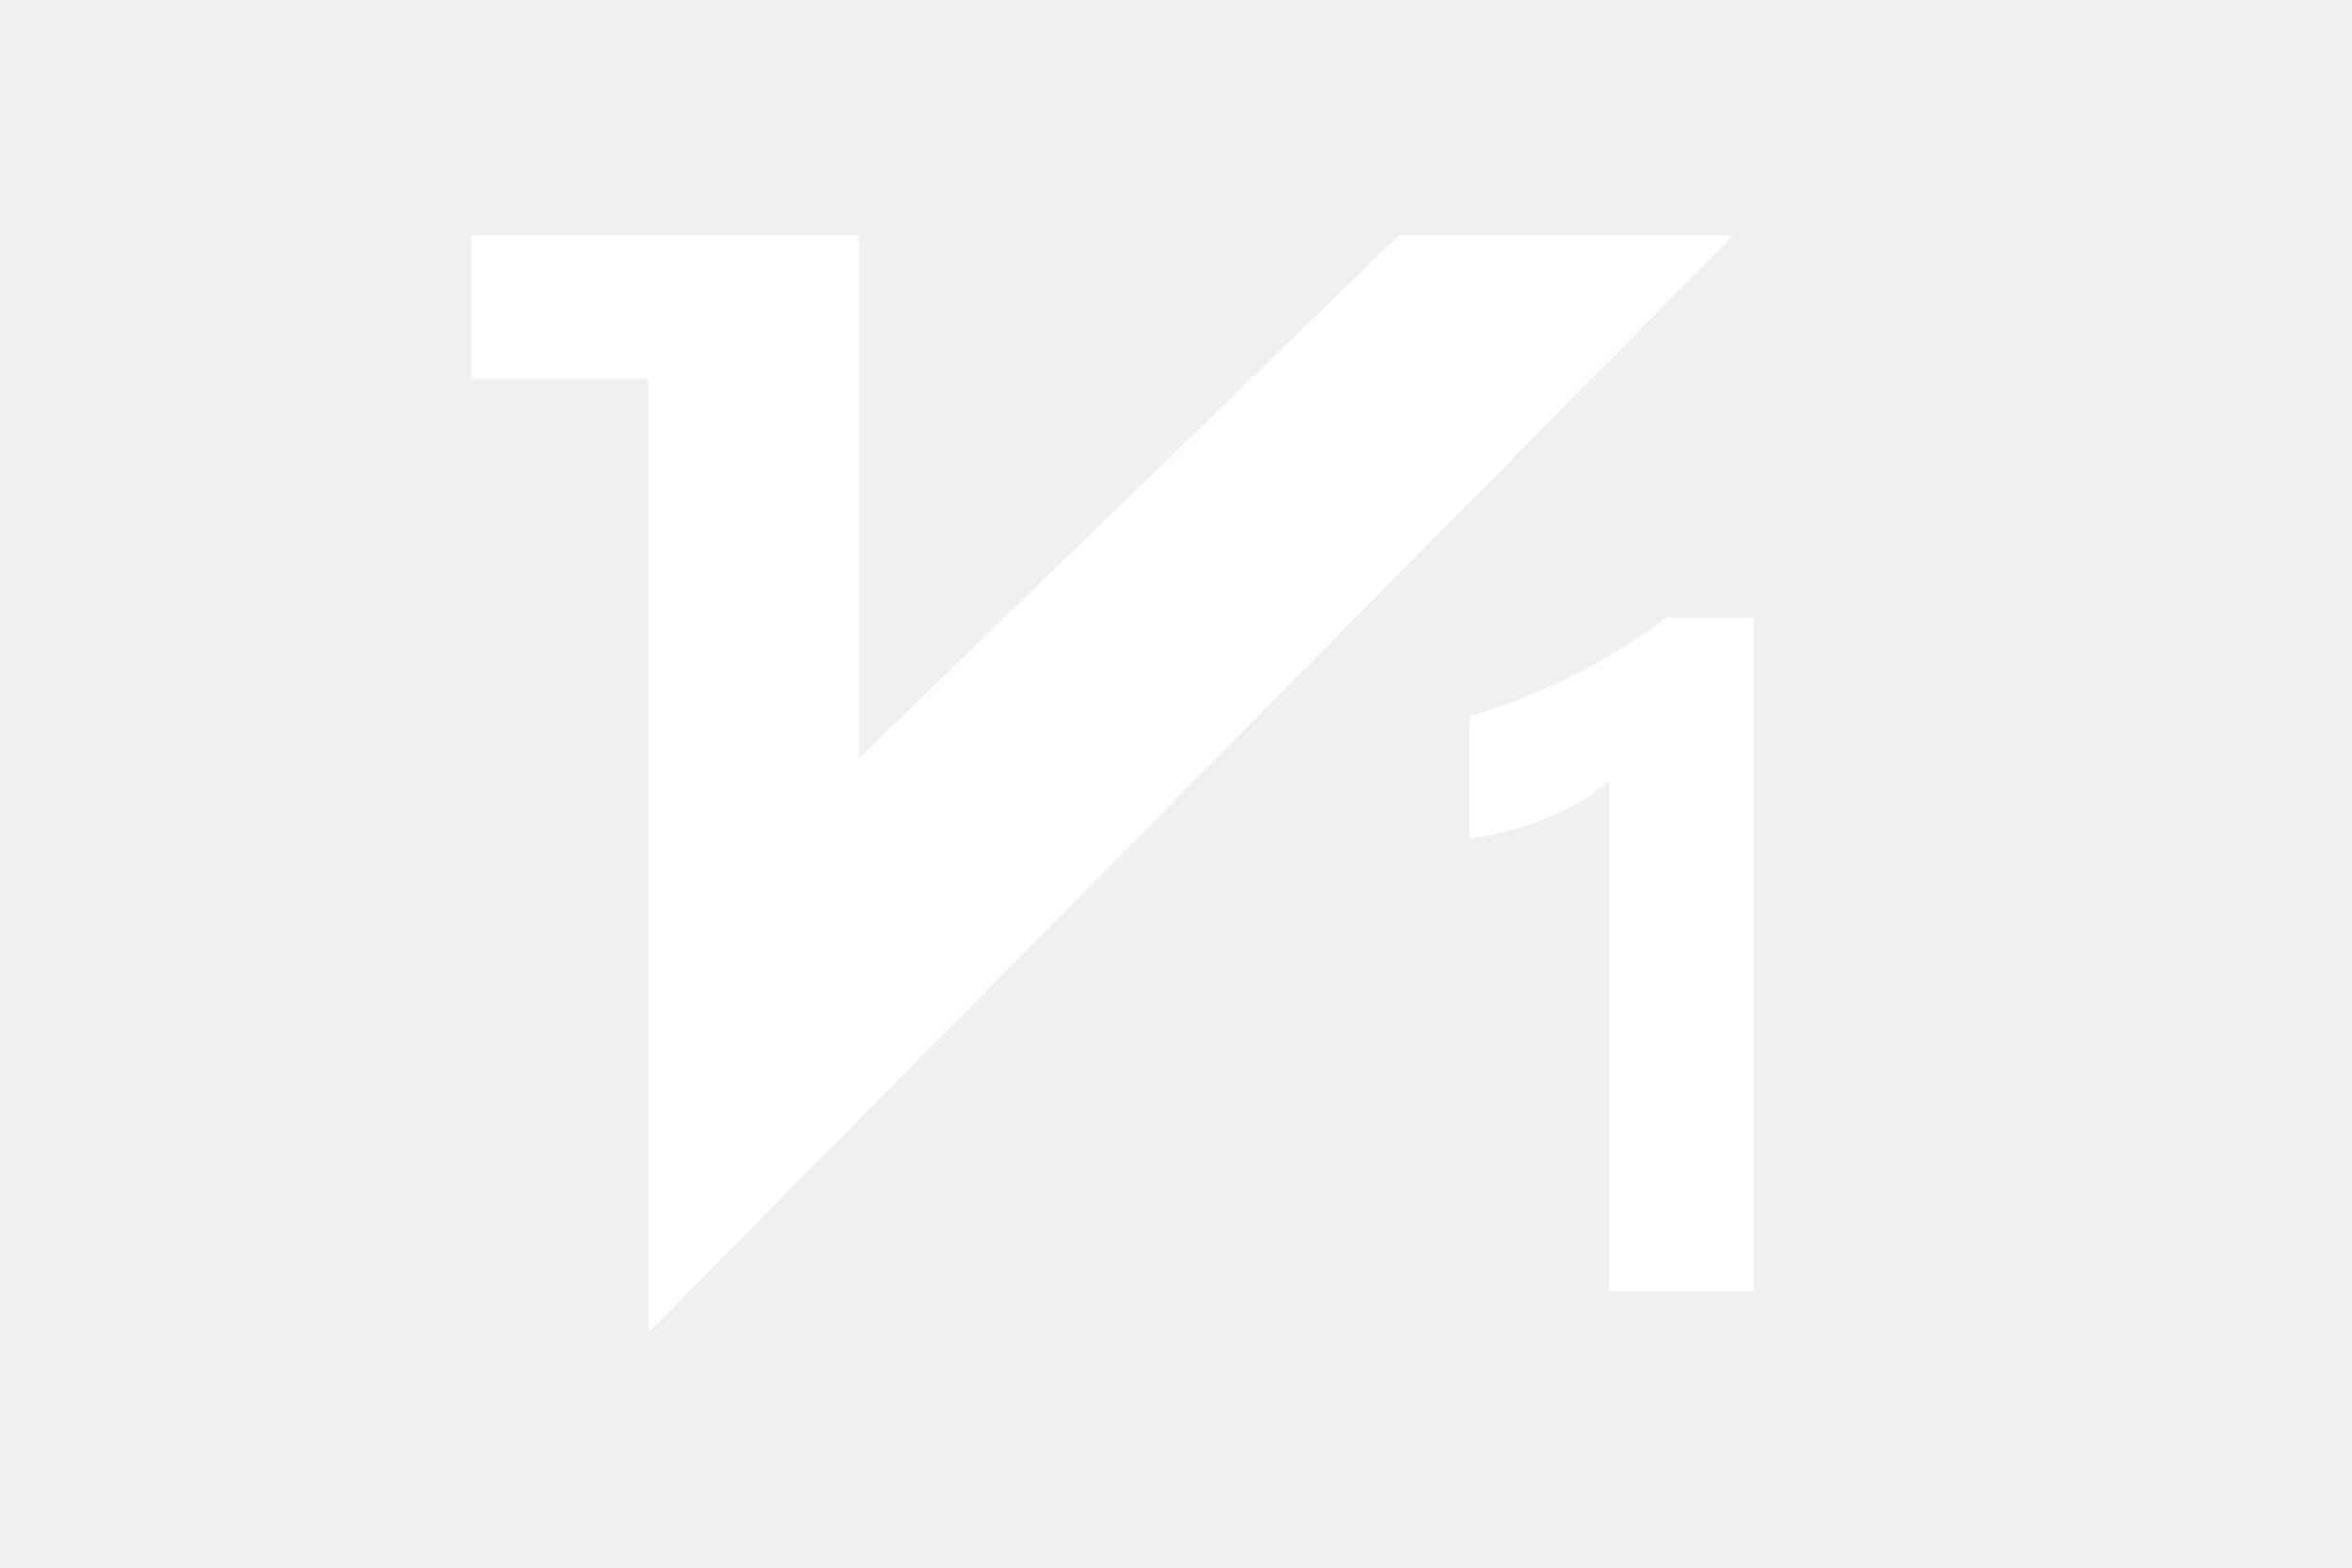
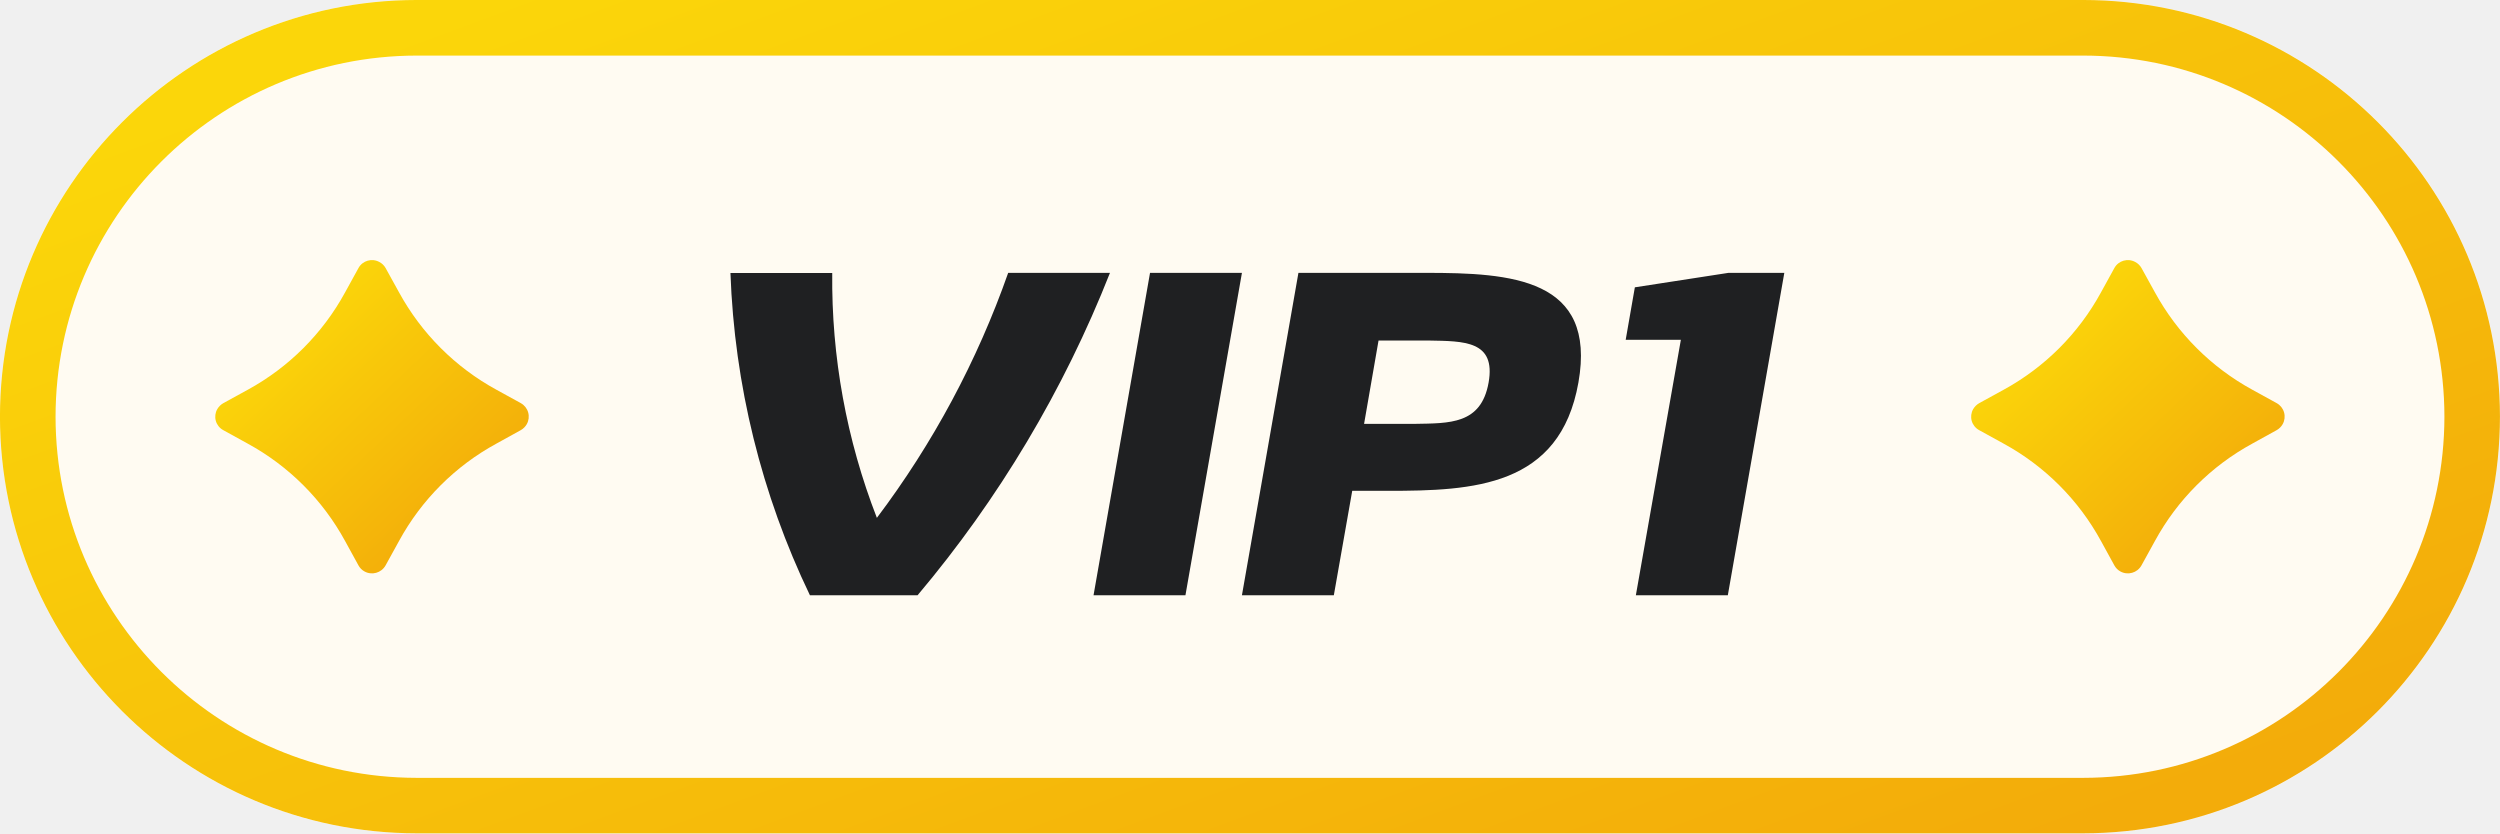
- <svg xmlns="http://www.w3.org/2000/svg" width="15" height="10" viewBox="0 0 15 10">
+ <svg xmlns="http://www.w3.org/2000/svg" xmlns:xlink="http://www.w3.org/1999/xlink" width="42" height="14" viewBox="0 0 42 14">
  <defs>
-     <clipPath id="clip-V1_w">
-       <rect width="15" height="10" />
-     </clipPath>
+     <linearGradient id="linear-gradient" x1="0.071" y1="0.141" x2="0.918" y2="0.896" gradientUnits="objectBoundingBox">
+       <stop offset="0" stop-color="#fbd60a" />
+       <stop offset="1" stop-color="#f3ac0a" />
+     </linearGradient>
+     <linearGradient id="linear-gradient-2" x1="0.196" y1="0.209" x2="0.803" y2="0.853" xlink:href="#linear-gradient" />
  </defs>
-   <g id="V1_w" clip-path="url(#clip-V1_w)">
-     <g id="Group_5190" data-name="Group 5190" transform="translate(752.404 -10549.096)">
-       <path id="Path_8006" data-name="Path 8006" d="M-909.4,10562v.916h1.131V10569l6.92-7h-2.132l-3.446,3.339V10562Z" transform="translate(160 -11.404)" fill="#fff" />
-       <path id="Path_9279" data-name="Path 9279" d="M2.438-4.295V0H1.515V-3.252a1.105,1.105,0,0,1-.18.127,1.86,1.86,0,0,1-.221.108,1.975,1.975,0,0,1-.243.082,1.776,1.776,0,0,1-.249.048v-.779a3.85,3.85,0,0,0,.68-.27,3.868,3.868,0,0,0,.577-.36Z" transform="translate(-743.656 10557.331)" fill="#fff" />
+   <g id="小_VIP1" transform="translate(-6037.902 -994)">
+     <g id="Rectangle_62529" data-name="Rectangle 62529" transform="translate(6037.902 994)">
+       <g id="Group_39763" data-name="Group 39763">
+         <path id="Path_51744" data-name="Path 51744" d="M11120.222-5852.444h28a7,7,0,0,1,7,7h0a7,7,0,0,1-7,7h-28a7,7,0,0,1-7-7h0A7,7,0,0,1,11120.222-5852.444Z" transform="translate(-11113.222 5852.444)" fill="#fffbf2" />
+       </g>
+       <g id="Group_39764" data-name="Group 39764">
+         <path id="Path_51745" data-name="Path 51745" d="M11148.221-5838.444h-28a7.008,7.008,0,0,1-7-7,7.008,7.008,0,0,1,7-7h28a7.008,7.008,0,0,1,7,7A7.008,7.008,0,0,1,11148.221-5838.444Zm-28-13.066a6.073,6.073,0,0,0-6.066,6.067,6.074,6.074,0,0,0,6.066,6.067h28a6.075,6.075,0,0,0,6.067-6.067,6.074,6.074,0,0,0-6.067-6.067Z" transform="translate(-11113.222 5852.444)" fill="url(#linear-gradient)" />
+       </g>
+     </g>
+     <path id="Path_51733" data-name="Path 51733" d="M11119.6-5848.062l.227.411a4.108,4.108,0,0,0,1.635,1.635l.411.226a.259.259,0,0,1,.1.353h0a.267.267,0,0,1-.1.1l-.411.227a4.09,4.09,0,0,0-1.635,1.635l-.227.412a.261.261,0,0,1-.354.1.252.252,0,0,1-.1-.1l-.226-.412a4.1,4.1,0,0,0-1.635-1.635l-.412-.227a.256.256,0,0,1-.1-.352h0a.277.277,0,0,1,.1-.1l.412-.226a4.1,4.1,0,0,0,1.635-1.635l.226-.411a.258.258,0,0,1,.351-.1h0A.253.253,0,0,1,11119.6-5848.062Z" transform="translate(-5075.221 6846.563)" fill="url(#linear-gradient-2)" />
+     <path id="Path_51733-2" data-name="Path 51733" d="M11119.6-5848.062l.227.411a4.108,4.108,0,0,0,1.635,1.635l.411.226a.259.259,0,0,1,.1.353h0a.267.267,0,0,1-.1.1l-.411.227a4.09,4.09,0,0,0-1.635,1.635l-.227.412a.261.261,0,0,1-.354.1.252.252,0,0,1-.1-.1l-.226-.412a4.1,4.1,0,0,0-1.635-1.635l-.412-.227a.256.256,0,0,1-.1-.352h0a.277.277,0,0,1,.1-.1l.412-.226a4.1,4.1,0,0,0,1.635-1.635l.226-.411a.258.258,0,0,1,.351-.1h0A.253.253,0,0,1,11119.6-5848.062Z" transform="translate(-5045.722 6846.563)" fill="url(#linear-gradient-2)" />
+     <g id="VIP10" transform="translate(-4951.296 6817.286)" style="isolation: isolate">
+       <path id="Path_51762" data-name="Path 51762" d="M-3.563-5.416A15.2,15.2,0,0,1-5.769-1.3a11.037,11.037,0,0,1-.75-4.114h-1.71A13.623,13.623,0,0,0-6.894,0h1.809A19.506,19.506,0,0,0-1.853-5.416Zm3.927,0H-1.18L-2.129,0H-.585Zm.949,0L.364,0H1.908l.309-1.754h.6c1.434,0,2.89-.066,3.2-1.82S4.887-5.416,3.453-5.416ZM3.265-2.879H2.416l.243-1.4h.849c.585.011,1.125,0,1,.706S3.85-2.89,3.265-2.879Zm3.7-2.294-.154.882h.927L6.982,0H8.527l.949-5.416H8.538Z" transform="translate(11009.698 -5813.286)" fill="#1f2022" />
    </g>
  </g>
</svg>
